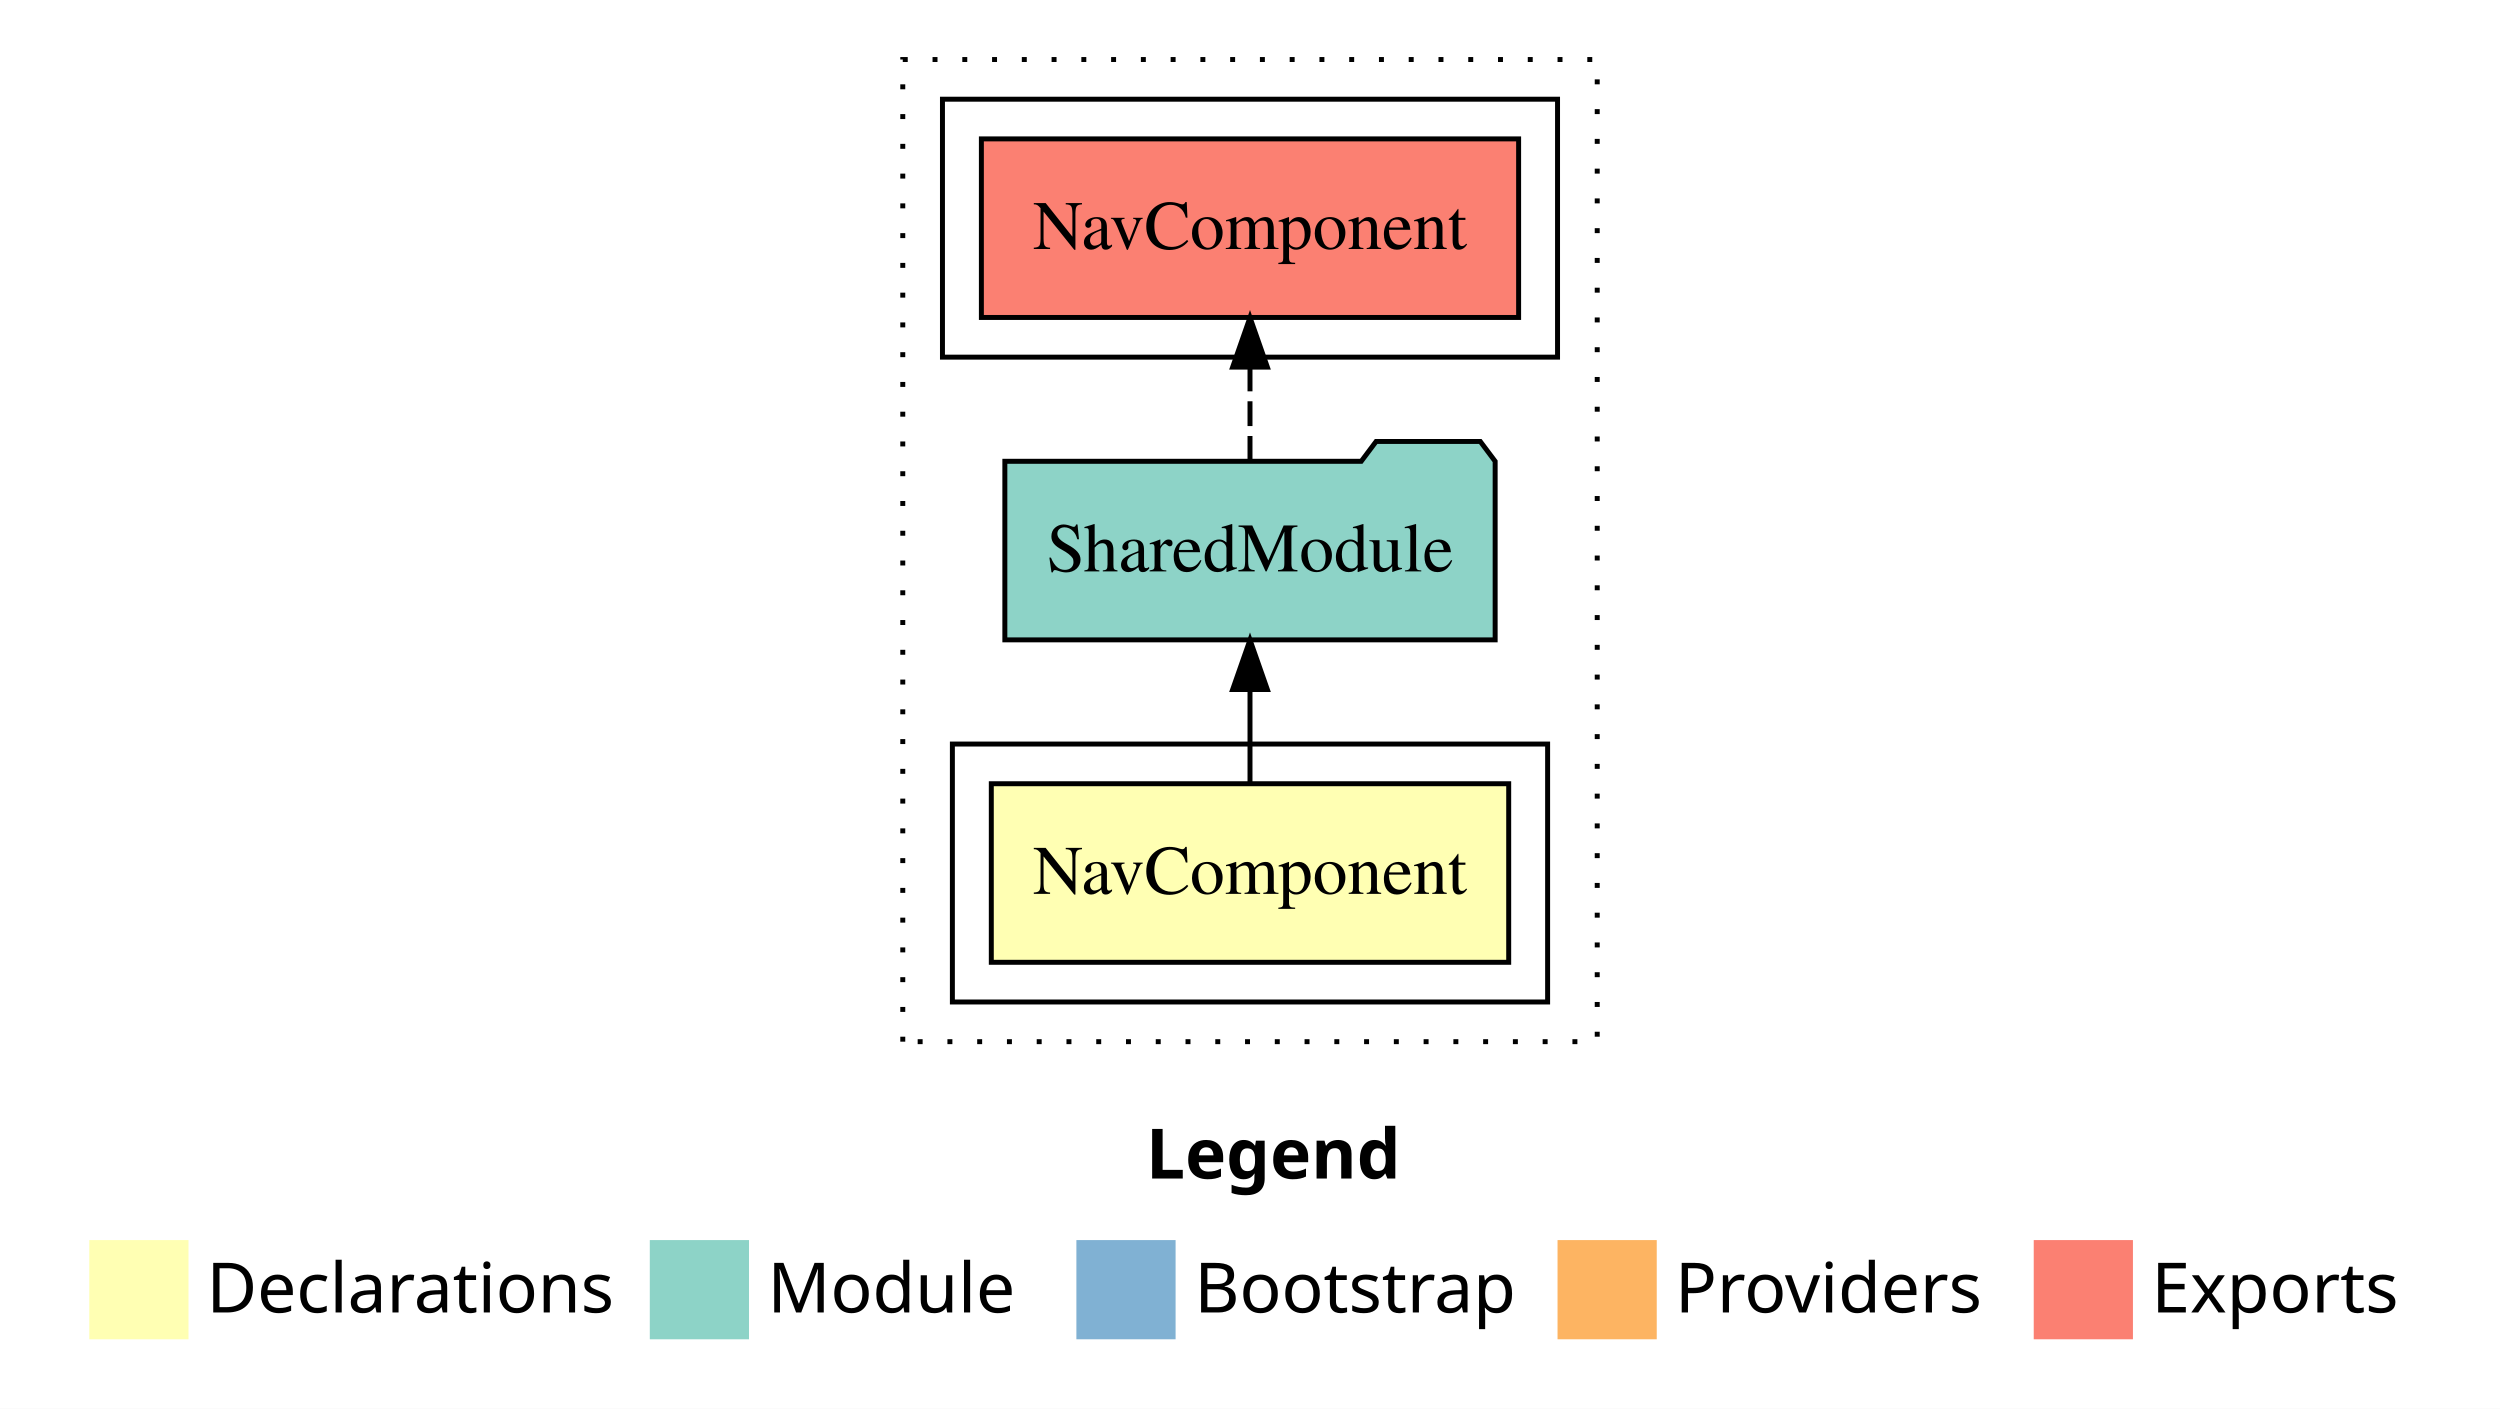
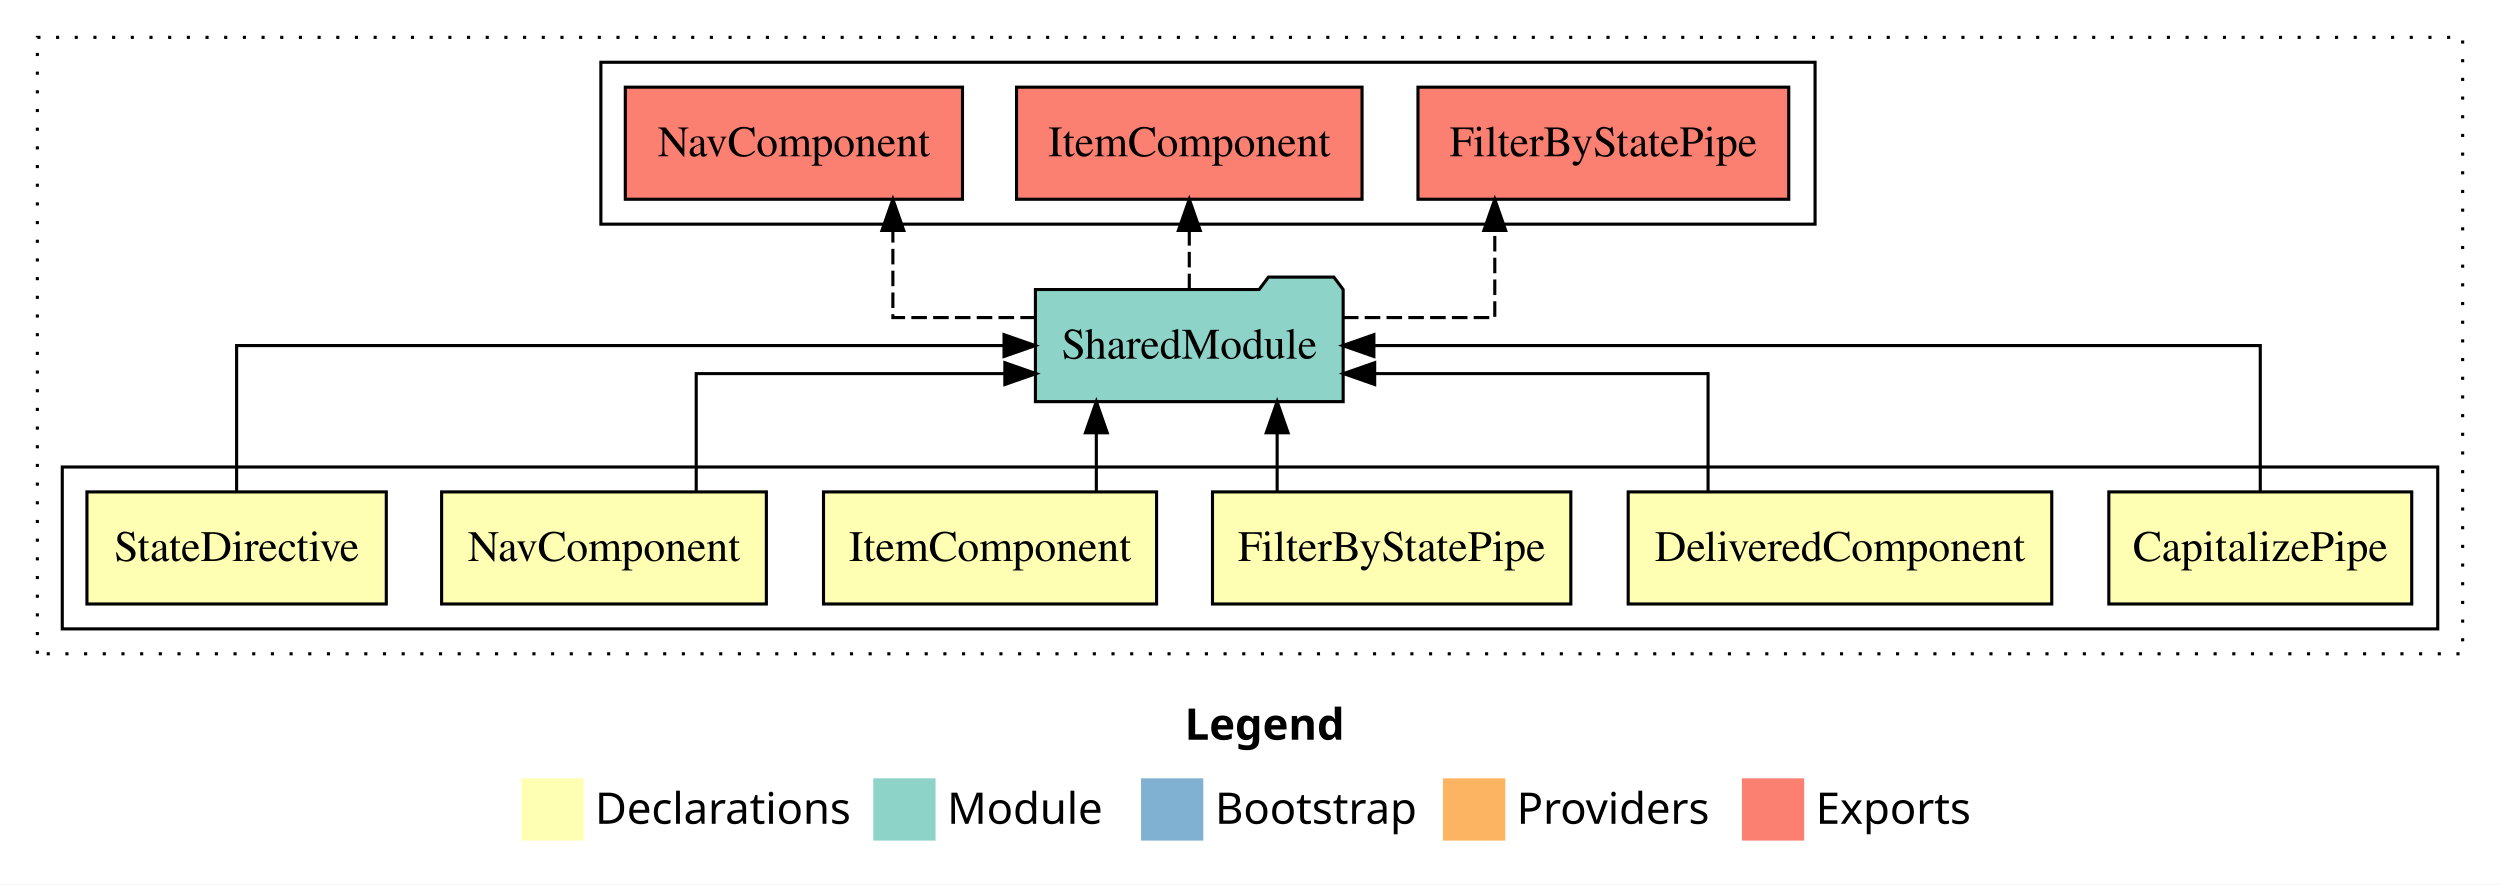
- <svg xmlns="http://www.w3.org/2000/svg" width="504pt" height="284pt" viewBox="0.00 0.00 504.00 284.00">
+ <svg xmlns="http://www.w3.org/2000/svg" width="803pt" height="284pt" viewBox="0.00 0.00 803.00 284.00">
  <g id="graph0" class="graph" transform="scale(1 1) rotate(0) translate(4 280)">
-     <polygon fill="#ffffff" stroke="transparent" points="-4,4 -4,-280 500,-280 500,4 -4,4" />
-     <text text-anchor="start" x="227.009" y="-42.4" font-family="sans-serif" font-weight="bold" font-size="14.00" fill="#000000">Legend</text>
-     <polygon fill="#ffffb3" stroke="transparent" points="14,-10 14,-30 34,-30 34,-10 14,-10" />
-     <text text-anchor="start" x="37.629" y="-15.4" font-family="sans-serif" font-size="14.00" fill="#000000">  Declarations</text>
-     <polygon fill="#8dd3c7" stroke="transparent" points="127,-10 127,-30 147,-30 147,-10 127,-10" />
-     <text text-anchor="start" x="150.725" y="-15.4" font-family="sans-serif" font-size="14.00" fill="#000000">  Module</text>
-     <polygon fill="#80b1d3" stroke="transparent" points="213,-10 213,-30 233,-30 233,-10 213,-10" />
-     <text text-anchor="start" x="236.781" y="-15.4" font-family="sans-serif" font-size="14.00" fill="#000000">  Bootstrap</text>
-     <polygon fill="#fdb462" stroke="transparent" points="310,-10 310,-30 330,-30 330,-10 310,-10" />
-     <text text-anchor="start" x="333.673" y="-15.4" font-family="sans-serif" font-size="14.00" fill="#000000">  Providers</text>
-     <polygon fill="#fb8072" stroke="transparent" points="406,-10 406,-30 426,-30 426,-10 406,-10" />
-     <text text-anchor="start" x="429.726" y="-15.4" font-family="sans-serif" font-size="14.00" fill="#000000">  Exports</text>
+     <polygon fill="#ffffff" stroke="transparent" points="-4,4 -4,-280 799,-280 799,4 -4,4" />
+     <text text-anchor="start" x="376.509" y="-42.4" font-family="sans-serif" font-weight="bold" font-size="14.00" fill="#000000">Legend</text>
+     <polygon fill="#ffffb3" stroke="transparent" points="163.5,-10 163.5,-30 183.5,-30 183.5,-10 163.5,-10" />
+     <text text-anchor="start" x="187.129" y="-15.4" font-family="sans-serif" font-size="14.00" fill="#000000">  Declarations</text>
+     <polygon fill="#8dd3c7" stroke="transparent" points="276.5,-10 276.5,-30 296.5,-30 296.5,-10 276.5,-10" />
+     <text text-anchor="start" x="300.225" y="-15.4" font-family="sans-serif" font-size="14.00" fill="#000000">  Module</text>
+     <polygon fill="#80b1d3" stroke="transparent" points="362.5,-10 362.5,-30 382.5,-30 382.5,-10 362.5,-10" />
+     <text text-anchor="start" x="386.281" y="-15.4" font-family="sans-serif" font-size="14.00" fill="#000000">  Bootstrap</text>
+     <polygon fill="#fdb462" stroke="transparent" points="459.5,-10 459.5,-30 479.5,-30 479.5,-10 459.5,-10" />
+     <text text-anchor="start" x="483.173" y="-15.4" font-family="sans-serif" font-size="14.00" fill="#000000">  Providers</text>
+     <polygon fill="#fb8072" stroke="transparent" points="555.5,-10 555.5,-30 575.5,-30 575.5,-10 555.5,-10" />
+     <text text-anchor="start" x="579.226" y="-15.4" font-family="sans-serif" font-size="14.00" fill="#000000">  Exports</text>
    <g id="clust1" class="cluster">
-       <polygon fill="none" stroke="#000000" stroke-dasharray="1,5" points="178,-70 178,-268 318,-268 318,-70 178,-70" />
+       <polygon fill="none" stroke="#000000" stroke-dasharray="1,5" points="8,-70 8,-268 787,-268 787,-70 8,-70" />
    </g>
    <g id="clust2" class="cluster">
-       <polygon fill="none" stroke="#000000" points="188,-78 188,-130 308,-130 308,-78 188,-78" />
+       <polygon fill="none" stroke="#000000" points="16,-78 16,-130 779,-130 779,-78 16,-78" />
    </g>
-     <g id="clust5" class="cluster">
-       <polygon fill="none" stroke="#000000" points="186,-208 186,-260 310,-260 310,-208 186,-208" />
+     <g id="clust10" class="cluster">
+       <polygon fill="none" stroke="#000000" points="189,-208 189,-260 579,-260 579,-208 189,-208" />
    </g>
    <g id="node1" class="node">
-       <polygon fill="#ffffb3" stroke="#000000" points="300.154,-122 195.846,-122 195.846,-86 300.154,-86 300.154,-122" />
-       <text text-anchor="middle" x="248" y="-99.8" font-family="Times,serif" font-size="14.00" fill="#000000">NavComponent</text>
+       <polygon fill="#ffffb3" stroke="#000000" points="770.646,-122 673.354,-122 673.354,-86 770.646,-86 770.646,-122" />
+       <text text-anchor="middle" x="722" y="-99.8" font-family="Times,serif" font-size="14.00" fill="#000000">CapitalizePipe</text>
+     </g>
+     <g id="node7" class="node">
+       <polygon fill="#8dd3c7" stroke="#000000" points="427.423,-187 424.423,-191 403.423,-191 400.423,-187 328.577,-187 328.577,-151 427.423,-151 427.423,-187" />
+       <text text-anchor="middle" x="378" y="-164.8" font-family="Times,serif" font-size="14.00" fill="#000000">SharedModule</text>
+     </g>
+     <g id="edge1" class="edge">
+       <path fill="none" stroke="#000000" d="M722,-122.106C722,-141.339 722,-169 722,-169 722,-169 437.287,-169 437.287,-169" />
+       <polygon fill="#000000" stroke="#000000" points="437.287,-165.5 427.287,-169 437.287,-172.5 437.287,-165.5" />
    </g>
    <g id="node2" class="node">
-       <polygon fill="#8dd3c7" stroke="#000000" points="297.423,-187 294.423,-191 273.423,-191 270.423,-187 198.577,-187 198.577,-151 297.423,-151 297.423,-187" />
-       <text text-anchor="middle" x="248" y="-164.8" font-family="Times,serif" font-size="14.00" fill="#000000">SharedModule</text>
+       <polygon fill="#ffffb3" stroke="#000000" points="655.025,-122 518.975,-122 518.975,-86 655.025,-86 655.025,-122" />
+       <text text-anchor="middle" x="587" y="-99.8" font-family="Times,serif" font-size="14.00" fill="#000000">DeliveredComponent</text>
    </g>
-     <g id="edge1" class="edge">
-       <path fill="none" stroke="#000000" d="M248,-122.106C248,-122.106 248,-140.991 248,-140.991" />
-       <polygon fill="#000000" stroke="#000000" points="244.5,-140.991 248,-150.991 251.5,-140.991 244.5,-140.991" />
+     <g id="edge2" class="edge">
+       <path fill="none" stroke="#000000" d="M544.631,-122.027C544.631,-138.398 544.631,-160 544.631,-160 544.631,-160 437.543,-160 437.543,-160" />
+       <polygon fill="#000000" stroke="#000000" points="437.544,-156.5 427.543,-160 437.543,-163.5 437.544,-156.5" />
    </g>
    <g id="node3" class="node">
-       <polygon fill="#fb8072" stroke="#000000" points="302.154,-252 193.846,-252 193.846,-216 302.154,-216 302.154,-252" />
-       <text text-anchor="middle" x="248" y="-229.8" font-family="Times,serif" font-size="14.00" fill="#000000">NavComponent </text>
+       <polygon fill="#ffffb3" stroke="#000000" points="500.548,-122 385.452,-122 385.452,-86 500.548,-86 500.548,-122" />
+       <text text-anchor="middle" x="443" y="-99.8" font-family="Times,serif" font-size="14.00" fill="#000000">FilterByStatePipe</text>
    </g>
-     <g id="edge2" class="edge">
-       <path fill="none" stroke="#000000" stroke-dasharray="5,2" d="M248,-187.106C248,-187.106 248,-205.991 248,-205.991" />
-       <polygon fill="#000000" stroke="#000000" points="244.5,-205.991 248,-215.991 251.5,-205.991 244.5,-205.991" />
+     <g id="edge3" class="edge">
+       <path fill="none" stroke="#000000" d="M406.219,-122.106C406.219,-122.106 406.219,-140.991 406.219,-140.991" />
+       <polygon fill="#000000" stroke="#000000" points="402.719,-140.991 406.219,-150.991 409.719,-140.991 402.719,-140.991" />
+     </g>
+     <g id="node4" class="node">
+       <polygon fill="#ffffb3" stroke="#000000" points="367.489,-122 260.511,-122 260.511,-86 367.489,-86 367.489,-122" />
+       <text text-anchor="middle" x="314" y="-99.8" font-family="Times,serif" font-size="14.00" fill="#000000">ItemComponent</text>
+     </g>
+     <g id="edge4" class="edge">
+       <path fill="none" stroke="#000000" d="M348.142,-122.106C348.142,-122.106 348.142,-140.991 348.142,-140.991" />
+       <polygon fill="#000000" stroke="#000000" points="344.642,-140.991 348.142,-150.991 351.642,-140.991 344.642,-140.991" />
+     </g>
+     <g id="node5" class="node">
+       <polygon fill="#ffffb3" stroke="#000000" points="242.154,-122 137.846,-122 137.846,-86 242.154,-86 242.154,-122" />
+       <text text-anchor="middle" x="190" y="-99.8" font-family="Times,serif" font-size="14.00" fill="#000000">NavComponent</text>
+     </g>
+     <g id="edge5" class="edge">
+       <path fill="none" stroke="#000000" d="M219.625,-122.027C219.625,-138.398 219.625,-160 219.625,-160 219.625,-160 318.757,-160 318.757,-160" />
+       <polygon fill="#000000" stroke="#000000" points="318.757,-163.5 328.757,-160 318.757,-156.5 318.757,-163.5" />
+     </g>
+     <g id="node6" class="node">
+       <polygon fill="#ffffb3" stroke="#000000" points="120.076,-122 23.924,-122 23.924,-86 120.076,-86 120.076,-122" />
+       <text text-anchor="middle" x="72" y="-99.8" font-family="Times,serif" font-size="14.00" fill="#000000">StateDirective</text>
+     </g>
+     <g id="edge6" class="edge">
+       <path fill="none" stroke="#000000" d="M72,-122.106C72,-141.339 72,-169 72,-169 72,-169 318.496,-169 318.496,-169" />
+       <polygon fill="#000000" stroke="#000000" points="318.496,-172.5 328.496,-169 318.496,-165.5 318.496,-172.5" />
+     </g>
+     <g id="node8" class="node">
+       <polygon fill="#fb8072" stroke="#000000" points="570.547,-252 451.453,-252 451.453,-216 570.547,-216 570.547,-252" />
+       <text text-anchor="middle" x="511" y="-229.8" font-family="Times,serif" font-size="14.00" fill="#000000">FilterByStatePipe </text>
+     </g>
+     <g id="edge7" class="edge">
+       <path fill="none" stroke="#000000" stroke-dasharray="5,2" d="M427.35,-178C451.785,-178 476.125,-178 476.125,-178 476.125,-178 476.125,-205.973 476.125,-205.973" />
+       <polygon fill="#000000" stroke="#000000" points="472.625,-205.973 476.125,-215.973 479.625,-205.973 472.625,-205.973" />
+     </g>
+     <g id="node9" class="node">
+       <polygon fill="#fb8072" stroke="#000000" points="433.49,-252 322.51,-252 322.51,-216 433.49,-216 433.49,-252" />
+       <text text-anchor="middle" x="378" y="-229.8" font-family="Times,serif" font-size="14.00" fill="#000000">ItemComponent </text>
+     </g>
+     <g id="edge8" class="edge">
+       <path fill="none" stroke="#000000" stroke-dasharray="5,2" d="M378,-187.106C378,-187.106 378,-205.991 378,-205.991" />
+       <polygon fill="#000000" stroke="#000000" points="374.5,-205.991 378,-215.991 381.5,-205.991 374.5,-205.991" />
+     </g>
+     <g id="node10" class="node">
+       <polygon fill="#fb8072" stroke="#000000" points="305.154,-252 196.846,-252 196.846,-216 305.154,-216 305.154,-252" />
+       <text text-anchor="middle" x="251" y="-229.8" font-family="Times,serif" font-size="14.00" fill="#000000">NavComponent </text>
+     </g>
+     <g id="edge9" class="edge">
+       <path fill="none" stroke="#000000" stroke-dasharray="5,2" d="M328.722,-178C305.491,-178 282.791,-178 282.791,-178 282.791,-178 282.791,-205.973 282.791,-205.973" />
+       <polygon fill="#000000" stroke="#000000" points="279.291,-205.973 282.791,-215.973 286.291,-205.973 279.291,-205.973" />
    </g>
  </g>
</svg>
